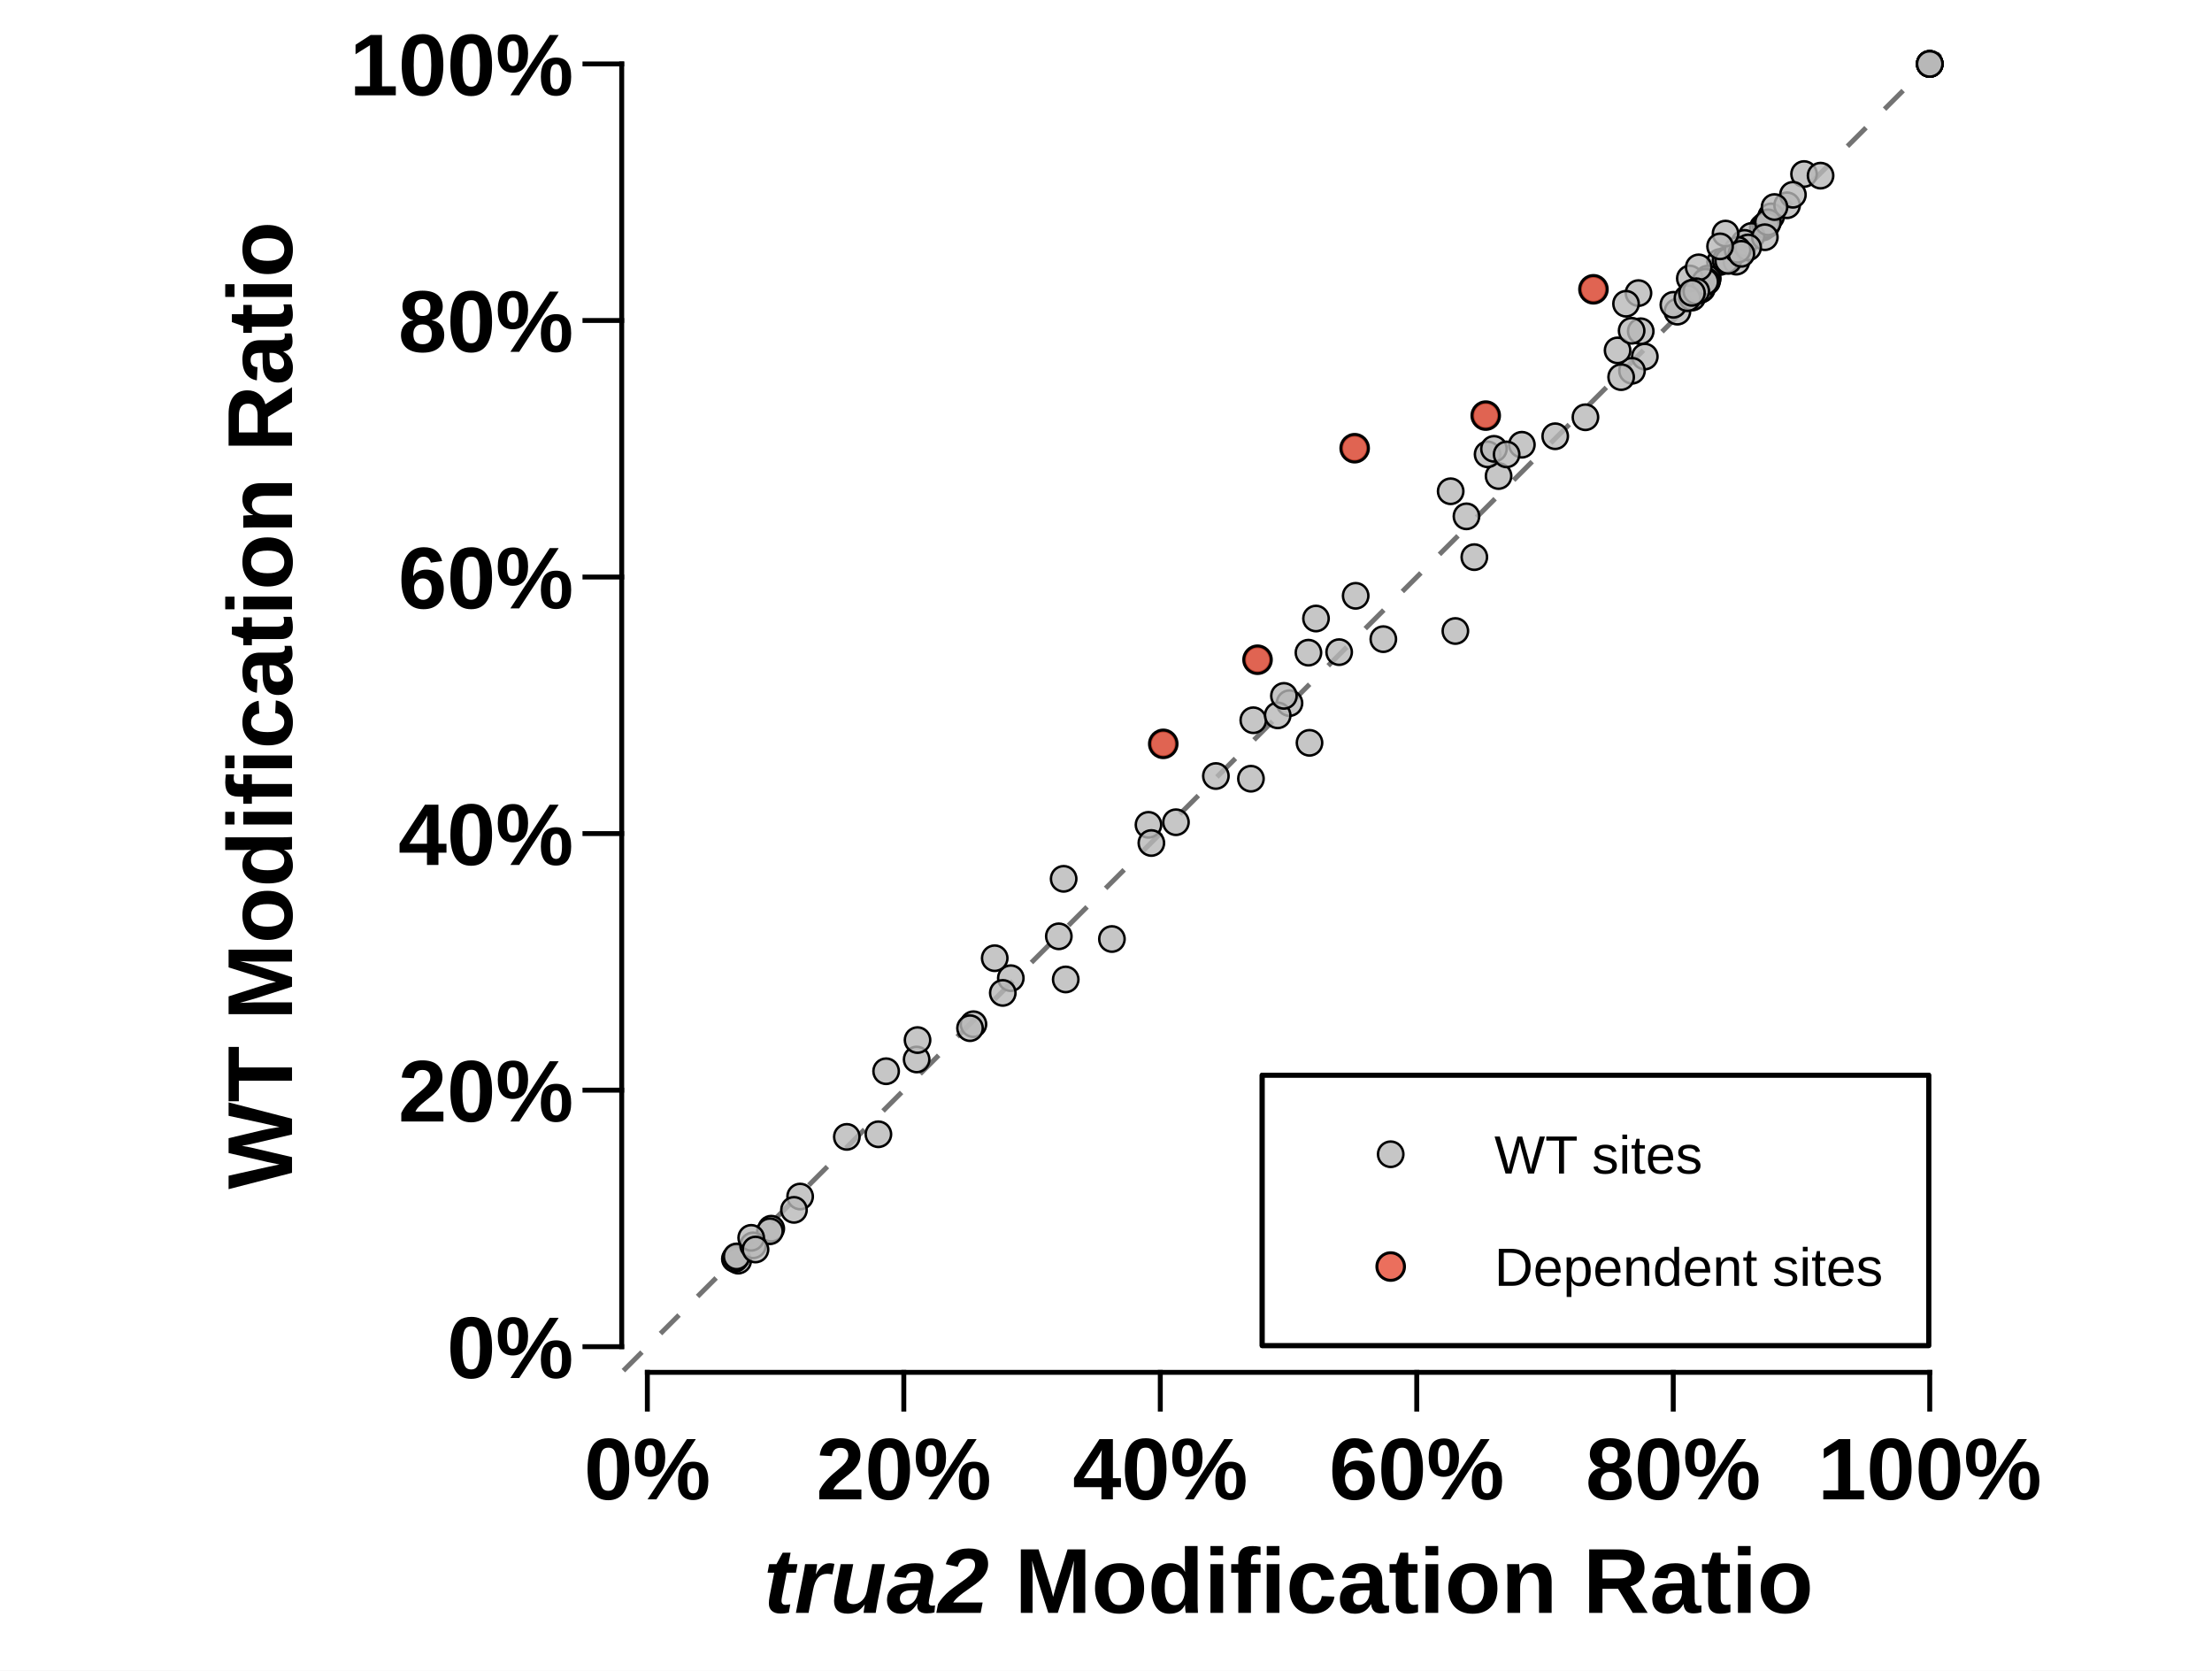
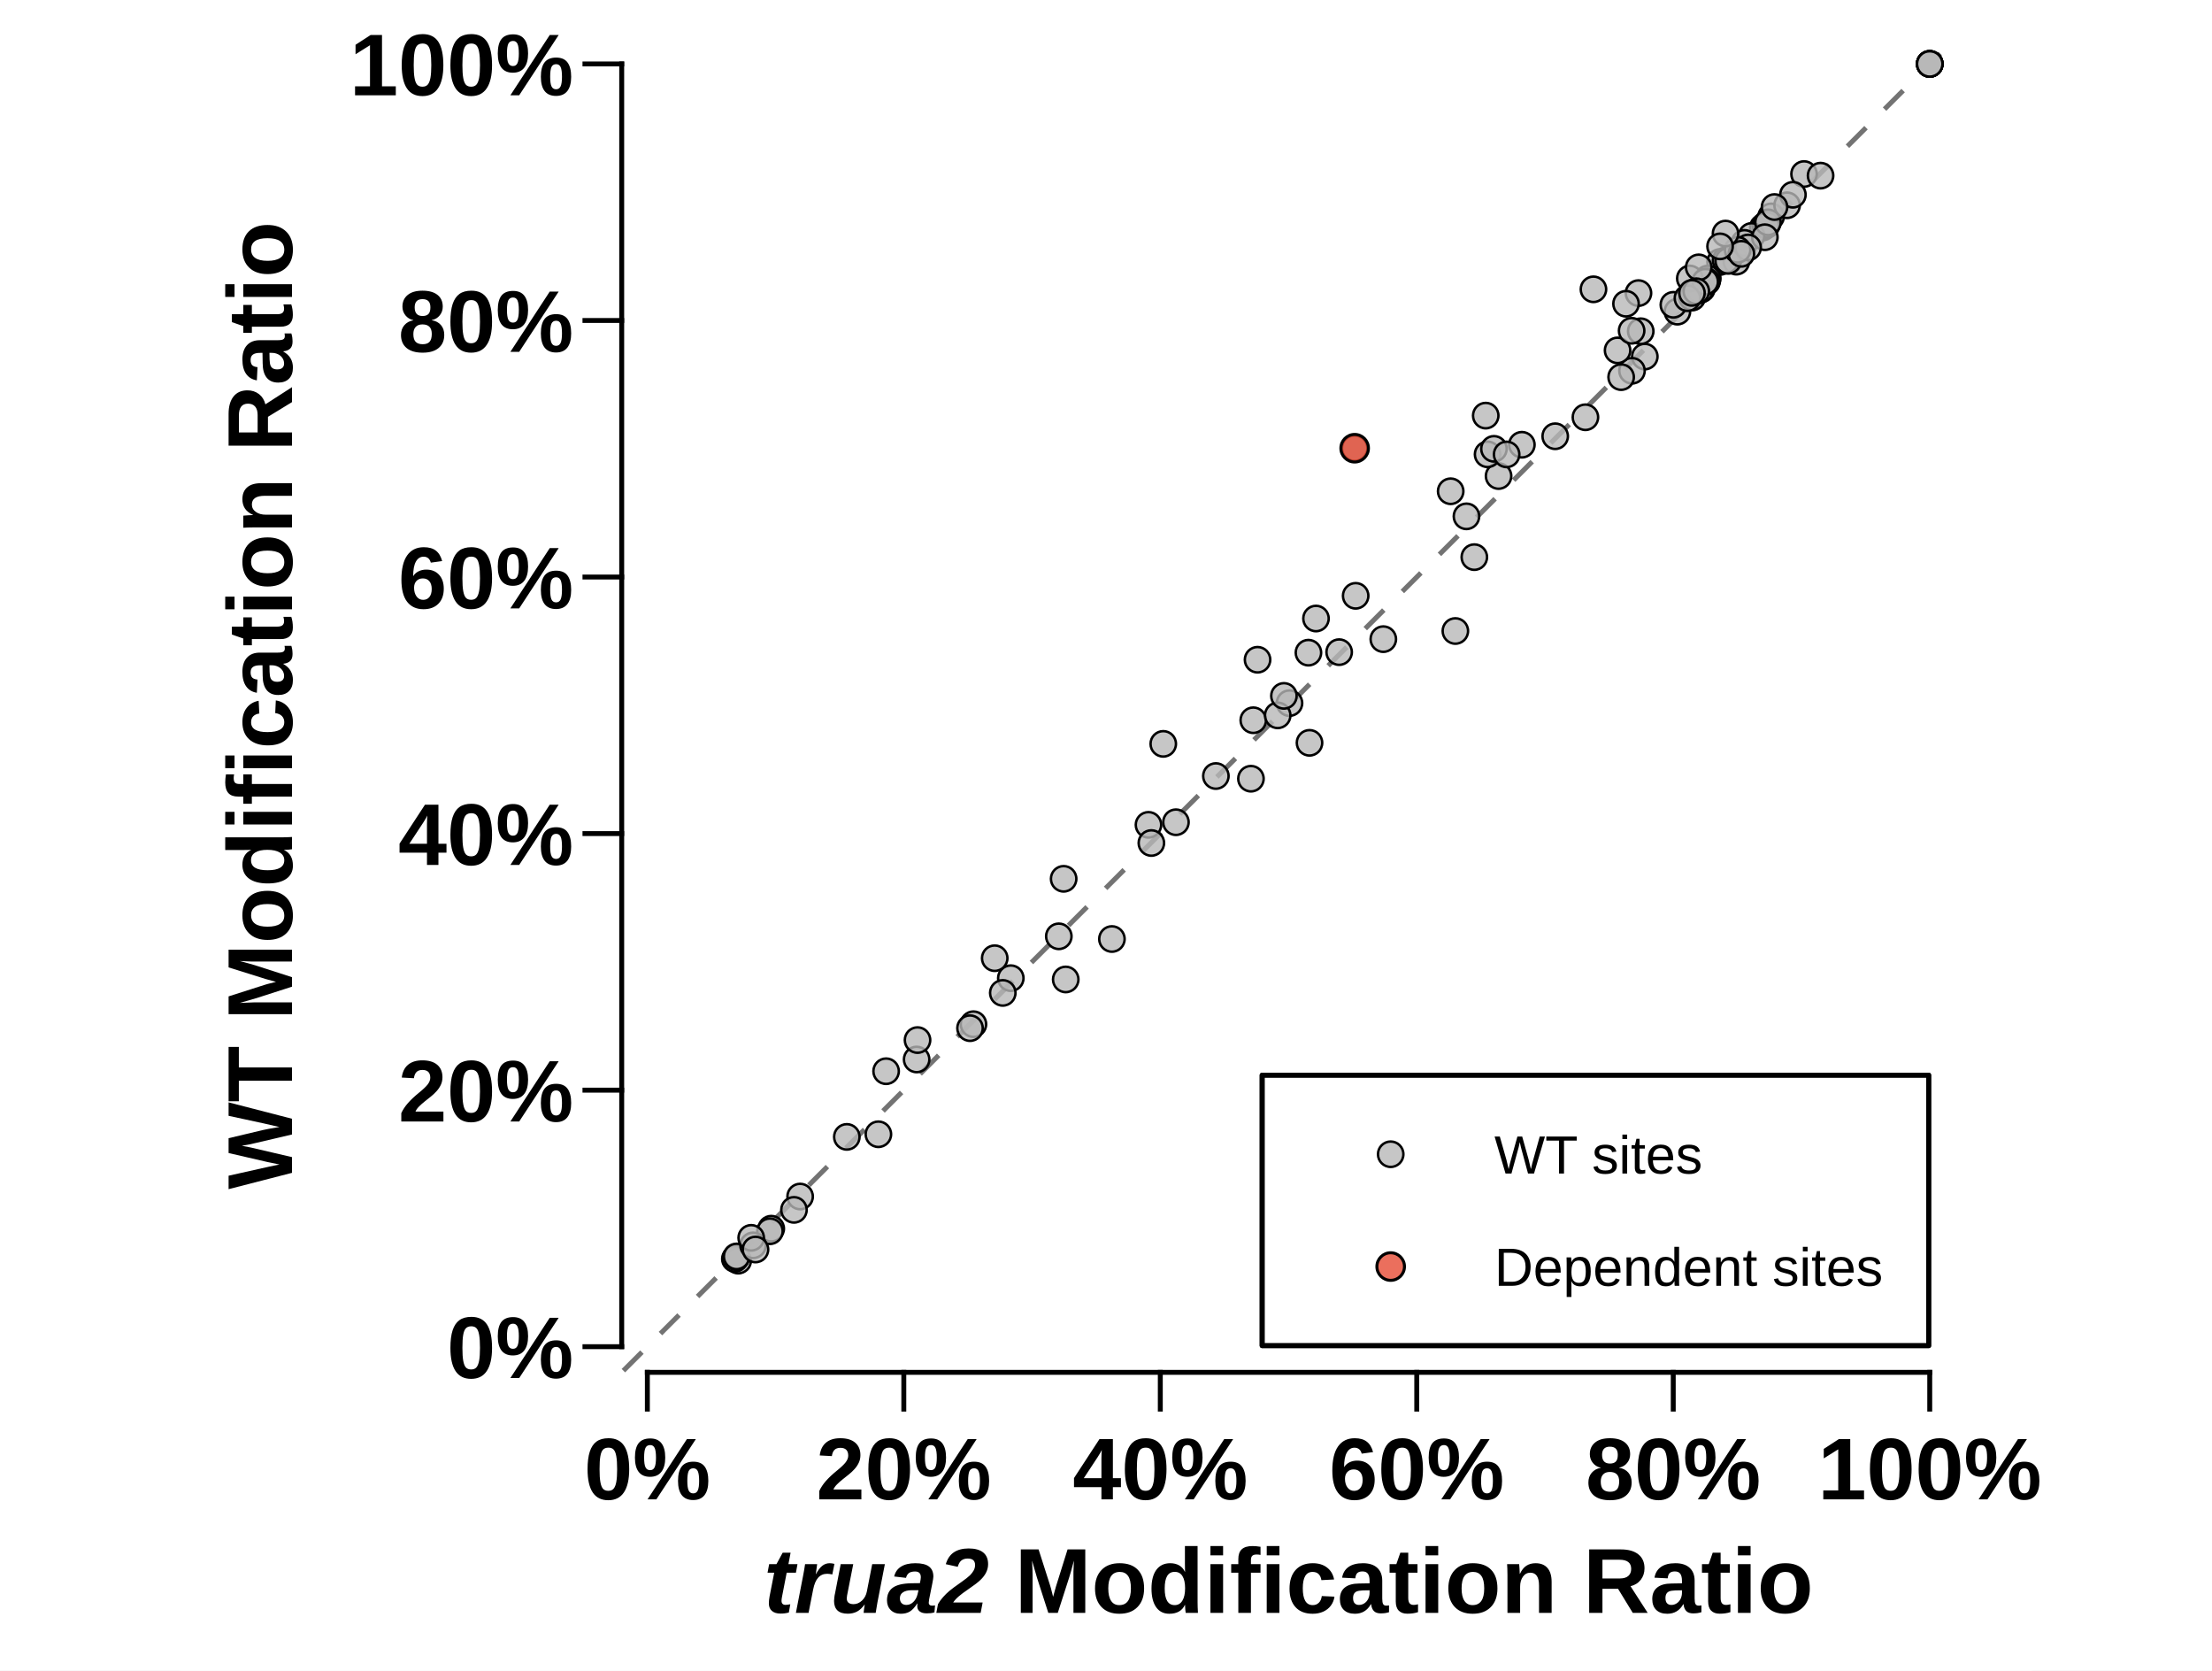
<svg xmlns="http://www.w3.org/2000/svg" width="576.00pt" height="434.88pt" viewBox="0 0 576.00 434.88">
  <g class="svglite">
    <defs>
      <style type="text/css">
    .svglite line, .svglite polyline, .svglite polygon, .svglite path, .svglite rect, .svglite circle {
      fill: none;
      stroke: #000000;
      stroke-linecap: round;
      stroke-linejoin: round;
      stroke-miterlimit: 10.00;
    }
    .svglite text {
      white-space: pre;
    }
    .svglite g.glyphgroup path {
      fill: inherit;
      stroke: none;
    }
  </style>
    </defs>
    <rect width="100%" height="100%" style="stroke: none; fill: #FFFFFF;" />
    <defs>
      <clipPath id="cpMC4wMHw1NzYuMDB8MC4wMHw0MzQuODg=">
        <rect x="0.00" y="0.00" width="576.00" height="434.88" />
      </clipPath>
    </defs>
    <g clip-path="url(#cpMC4wMHw1NzYuMDB8MC4wMHw0MzQuODg=)">
</g>
    <defs>
      <clipPath id="cpNDYuOTB8NTI5LjEwfDAuMDB8NDM0Ljg4">
        <rect x="46.90" y="0.00" width="482.20" height="434.88" />
      </clipPath>
    </defs>
    <g clip-path="url(#cpNDYuOTB8NTI5LjEwfDAuMDB8NDM0Ljg4)">
      <rect x="46.90" y="-0" width="482.20" height="434.88" style="stroke-width: 3.66; stroke: none; fill: #FFFFFF;" />
    </g>
    <g clip-path="url(#cpMC4wMHw1NzYuMDB8MC4wMHw0MzQuODg=)">
</g>
    <defs>
      <clipPath id="cpMTYxLjg5fDUwOS4xN3w5Ljk2fDM1Ny4yNQ==">
        <rect x="161.89" y="9.96" width="347.29" height="347.29" />
      </clipPath>
    </defs>
    <g clip-path="url(#cpMTYxLjg5fDUwOS4xN3w5Ljk2fDM1Ny4yNQ==)">
      <rect x="161.89" y="9.96" width="347.29" height="347.29" style="stroke-width: 3.66; stroke: none;" />
      <line x1="-185.40" y1="704.54" x2="856.46" y2="-337.32" style="stroke-width: 1.28; stroke: #737373; stroke-dasharray: 6.83,6.83; stroke-linecap: butt;" />
      <circle cx="228.73" cy="295.27" r="3.31" style="stroke-width: 0.64; fill: #B8B8B8; fill-opacity: 0.80;" />
      <circle cx="447.90" cy="68.19" r="3.31" style="stroke-width: 0.64; fill: #B8B8B8; fill-opacity: 0.80;" />
      <circle cx="469.77" cy="45.30" r="3.31" style="stroke-width: 0.64; fill: #B8B8B8; fill-opacity: 0.80;" />
      <circle cx="263.21" cy="254.64" r="3.31" style="stroke-width: 0.64; fill: #B8B8B8; fill-opacity: 0.80;" />
      <circle cx="192.23" cy="328.17" r="3.31" style="stroke-width: 0.64; fill: #B8B8B8; fill-opacity: 0.80;" />
      <circle cx="191.36" cy="327.72" r="3.31" style="stroke-width: 0.64; fill: #B8B8B8; fill-opacity: 0.80;" />
      <circle cx="390.22" cy="123.92" r="3.31" style="stroke-width: 0.64; fill: #B8B8B8; fill-opacity: 0.80;" />
      <circle cx="342.68" cy="161.01" r="3.31" style="stroke-width: 0.64; fill: #B8B8B8; fill-opacity: 0.80;" />
      <circle cx="289.54" cy="244.44" r="3.31" style="stroke-width: 0.64; fill: #B8B8B8; fill-opacity: 0.80;" />
      <circle cx="238.69" cy="275.80" r="3.31" style="stroke-width: 0.64; fill: #B8B8B8; fill-opacity: 0.80;" />
      <circle cx="253.48" cy="266.62" r="3.31" style="stroke-width: 0.64; fill: #B8B8B8; fill-opacity: 0.80;" />
      <circle cx="461.21" cy="56.32" r="3.31" style="stroke-width: 0.64; fill: #B8B8B8; fill-opacity: 0.80;" />
      <circle cx="443.16" cy="75.20" r="3.31" style="stroke-width: 0.64; fill: #B8B8B8; fill-opacity: 0.80;" />
      <circle cx="436.79" cy="81.13" r="3.31" style="stroke-width: 0.64; fill: #B8B8B8; fill-opacity: 0.80;" />
      <circle cx="275.71" cy="243.74" r="3.31" style="stroke-width: 0.64; fill: #B8B8B8; fill-opacity: 0.80;" />
      <circle cx="378.97" cy="164.26" r="3.31" style="stroke-width: 0.64; fill: #B8B8B8; fill-opacity: 0.80;" />
      <circle cx="502.50" cy="16.64" r="3.31" style="stroke-width: 0.64; fill: #B8B8B8; fill-opacity: 0.80;" />
      <circle cx="335.78" cy="183.04" r="3.31" style="stroke-width: 0.64; fill: #B8B8B8; fill-opacity: 0.80;" />
      <circle cx="316.61" cy="202.01" r="3.31" style="stroke-width: 0.64; fill: #B8B8B8; fill-opacity: 0.80;" />
      <circle cx="200.83" cy="319.85" r="3.31" style="stroke-width: 0.64; fill: #B8B8B8; fill-opacity: 0.80;" />
      <circle cx="277.51" cy="254.97" r="3.31" style="stroke-width: 0.64; fill: #B8B8B8; fill-opacity: 0.80;" />
      <circle cx="465.35" cy="53.43" r="3.31" style="stroke-width: 0.64; fill: #B8B8B8; fill-opacity: 0.80;" />
      <circle cx="474.07" cy="45.72" r="3.31" style="stroke-width: 0.64; fill: #B8B8B8; fill-opacity: 0.80;" />
      <circle cx="442.67" cy="75.50" r="3.31" style="stroke-width: 0.64; fill: #B8B8B8; fill-opacity: 0.80;" />
      <circle cx="435.74" cy="79.34" r="3.31" style="stroke-width: 0.64; fill: #B8B8B8; fill-opacity: 0.80;" />
      <circle cx="428.30" cy="92.82" r="3.31" style="stroke-width: 0.64; fill: #B8B8B8; fill-opacity: 0.80;" />
      <circle cx="220.51" cy="295.95" r="3.31" style="stroke-width: 0.64; fill: #B8B8B8; fill-opacity: 0.80;" />
+       <circle cx="302.91" cy="193.64" r="3.31" style="stroke-width: 0.64; fill: #B8B8B8; fill-opacity: 0.80;" />
      <circle cx="353.01" cy="155.10" r="3.31" style="stroke-width: 0.64; fill: #B8B8B8; fill-opacity: 0.80;" />
      <circle cx="261.12" cy="258.47" r="3.31" style="stroke-width: 0.64; fill: #B8B8B8; fill-opacity: 0.80;" />
      <circle cx="404.97" cy="113.56" r="3.31" style="stroke-width: 0.64; fill: #B8B8B8; fill-opacity: 0.80;" />
      <circle cx="306.21" cy="214.04" r="3.31" style="stroke-width: 0.64; fill: #B8B8B8; fill-opacity: 0.80;" />
      <circle cx="191.71" cy="327.26" r="3.31" style="stroke-width: 0.64; fill: #B8B8B8; fill-opacity: 0.80;" />
      <circle cx="377.75" cy="127.88" r="3.31" style="stroke-width: 0.64; fill: #B8B8B8; fill-opacity: 0.80;" />
      <circle cx="191.81" cy="327.07" r="3.31" style="stroke-width: 0.64; fill: #B8B8B8; fill-opacity: 0.80;" />
      <circle cx="326.35" cy="187.49" r="3.31" style="stroke-width: 0.64; fill: #B8B8B8; fill-opacity: 0.80;" />
      <circle cx="387.36" cy="118.27" r="3.31" style="stroke-width: 0.64; fill: #B8B8B8; fill-opacity: 0.80;" />
      <circle cx="208.35" cy="311.48" r="3.31" style="stroke-width: 0.64; fill: #B8B8B8; fill-opacity: 0.80;" />
      <circle cx="325.74" cy="202.71" r="3.31" style="stroke-width: 0.64; fill: #B8B8B8; fill-opacity: 0.80;" />
      <circle cx="452.15" cy="68.11" r="3.31" style="stroke-width: 0.64; fill: #B8B8B8; fill-opacity: 0.80;" />
      <circle cx="444.70" cy="72.50" r="3.31" style="stroke-width: 0.64; fill: #B8B8B8; fill-opacity: 0.80;" />
      <circle cx="459.03" cy="59.21" r="3.31" style="stroke-width: 0.64; fill: #B8B8B8; fill-opacity: 0.80;" />
      <circle cx="412.84" cy="108.62" r="3.31" style="stroke-width: 0.64; fill: #B8B8B8; fill-opacity: 0.80;" />
      <circle cx="502.50" cy="16.64" r="3.31" style="stroke-width: 0.64; fill: #B8B8B8; fill-opacity: 0.80;" />
      <circle cx="459.69" cy="58.62" r="3.31" style="stroke-width: 0.64; fill: #B8B8B8; fill-opacity: 0.80;" />
      <circle cx="200.49" cy="320.52" r="3.31" style="stroke-width: 0.64; fill: #B8B8B8; fill-opacity: 0.80;" />
      <circle cx="444.51" cy="73.28" r="3.31" style="stroke-width: 0.64; fill: #B8B8B8; fill-opacity: 0.80;" />
      <circle cx="460.04" cy="58.55" r="3.31" style="stroke-width: 0.64; fill: #B8B8B8; fill-opacity: 0.80;" />
      <circle cx="196.10" cy="324.19" r="3.31" style="stroke-width: 0.64; fill: #B8B8B8; fill-opacity: 0.80;" />
      <circle cx="360.21" cy="166.38" r="3.31" style="stroke-width: 0.64; fill: #B8B8B8; fill-opacity: 0.80;" />
      <circle cx="440.63" cy="77.46" r="3.31" style="stroke-width: 0.64; fill: #B8B8B8; fill-opacity: 0.80;" />
      <circle cx="440.02" cy="72.48" r="3.31" style="stroke-width: 0.64; fill: #B8B8B8; fill-opacity: 0.80;" />
      <circle cx="299.06" cy="214.72" r="3.31" style="stroke-width: 0.64; fill: #B8B8B8; fill-opacity: 0.80;" />
+       <circle cx="414.93" cy="75.31" r="3.31" style="stroke-width: 0.64; fill: #B8B8B8; fill-opacity: 0.80;" />
+       <circle cx="327.46" cy="171.74" r="3.31" style="stroke-width: 0.64; fill: #B8B8B8; fill-opacity: 0.80;" />
      <circle cx="502.50" cy="16.64" r="3.31" style="stroke-width: 0.64; fill: #B8B8B8; fill-opacity: 0.80;" />
      <circle cx="444.03" cy="73.33" r="3.31" style="stroke-width: 0.64; fill: #B8B8B8; fill-opacity: 0.80;" />
      <circle cx="340.99" cy="193.37" r="3.31" style="stroke-width: 0.64; fill: #B8B8B8; fill-opacity: 0.80;" />
      <circle cx="456.11" cy="61.41" r="3.31" style="stroke-width: 0.64; fill: #B8B8B8; fill-opacity: 0.80;" />
      <circle cx="381.86" cy="134.41" r="3.31" style="stroke-width: 0.64; fill: #B8B8B8; fill-opacity: 0.80;" />
      <circle cx="424.97" cy="96.52" r="3.31" style="stroke-width: 0.64; fill: #B8B8B8; fill-opacity: 0.80;" />
      <circle cx="449.34" cy="67.77" r="3.31" style="stroke-width: 0.64; fill: #B8B8B8; fill-opacity: 0.80;" />
      <circle cx="252.59" cy="267.65" r="3.31" style="stroke-width: 0.64; fill: #B8B8B8; fill-opacity: 0.80;" />
      <circle cx="299.81" cy="219.45" r="3.31" style="stroke-width: 0.64; fill: #B8B8B8; fill-opacity: 0.80;" />
      <circle cx="450.02" cy="67.91" r="3.31" style="stroke-width: 0.64; fill: #B8B8B8; fill-opacity: 0.80;" />
      <circle cx="460.39" cy="57.88" r="3.31" style="stroke-width: 0.64; fill: #B8B8B8; fill-opacity: 0.80;" />
      <circle cx="238.92" cy="270.75" r="3.31" style="stroke-width: 0.64; fill: #B8B8B8; fill-opacity: 0.80;" />
+       <circle cx="386.88" cy="108.19" r="3.31" style="stroke-width: 0.64; fill: #B8B8B8; fill-opacity: 0.80;" />
      <circle cx="206.75" cy="314.95" r="3.31" style="stroke-width: 0.64; fill: #B8B8B8; fill-opacity: 0.80;" />
      <circle cx="340.71" cy="169.90" r="3.31" style="stroke-width: 0.64; fill: #B8B8B8; fill-opacity: 0.80;" />
      <circle cx="466.87" cy="50.70" r="3.31" style="stroke-width: 0.64; fill: #B8B8B8; fill-opacity: 0.80;" />
      <circle cx="348.71" cy="169.76" r="3.31" style="stroke-width: 0.64; fill: #B8B8B8; fill-opacity: 0.80;" />
      <circle cx="454.24" cy="63.22" r="3.31" style="stroke-width: 0.64; fill: #B8B8B8; fill-opacity: 0.80;" />
      <circle cx="502.50" cy="16.64" r="3.31" style="stroke-width: 0.64; fill: #B8B8B8; fill-opacity: 0.80;" />
      <circle cx="383.91" cy="145.03" r="3.31" style="stroke-width: 0.64; fill: #B8B8B8; fill-opacity: 0.80;" />
      <circle cx="332.71" cy="186.22" r="3.31" style="stroke-width: 0.64; fill: #B8B8B8; fill-opacity: 0.80;" />
      <circle cx="459.56" cy="61.75" r="3.31" style="stroke-width: 0.64; fill: #B8B8B8; fill-opacity: 0.80;" />
      <circle cx="502.50" cy="16.64" r="3.31" style="stroke-width: 0.64; fill: #B8B8B8; fill-opacity: 0.80;" />
      <circle cx="455.21" cy="64.42" r="3.31" style="stroke-width: 0.64; fill: #B8B8B8; fill-opacity: 0.80;" />
      <circle cx="421.21" cy="91.21" r="3.31" style="stroke-width: 0.64; fill: #B8B8B8; fill-opacity: 0.80;" />
      <circle cx="422.14" cy="98.17" r="3.31" style="stroke-width: 0.64; fill: #B8B8B8; fill-opacity: 0.80;" />
      <circle cx="427.24" cy="86.23" r="3.31" style="stroke-width: 0.64; fill: #B8B8B8; fill-opacity: 0.80;" />
      <circle cx="396.29" cy="115.77" r="3.31" style="stroke-width: 0.64; fill: #B8B8B8; fill-opacity: 0.80;" />
      <circle cx="389.02" cy="116.84" r="3.31" style="stroke-width: 0.64; fill: #B8B8B8; fill-opacity: 0.80;" />
      <circle cx="424.87" cy="86.10" r="3.31" style="stroke-width: 0.64; fill: #B8B8B8; fill-opacity: 0.80;" />
      <circle cx="426.65" cy="76.30" r="3.31" style="stroke-width: 0.64; fill: #B8B8B8; fill-opacity: 0.80;" />
      <circle cx="423.41" cy="79.07" r="3.31" style="stroke-width: 0.64; fill: #B8B8B8; fill-opacity: 0.80;" />
      <circle cx="442.34" cy="69.59" r="3.31" style="stroke-width: 0.64; fill: #B8B8B8; fill-opacity: 0.80;" />
      <circle cx="439.40" cy="77.63" r="3.31" style="stroke-width: 0.64; fill: #B8B8B8; fill-opacity: 0.80;" />
      <circle cx="441.71" cy="75.81" r="3.31" style="stroke-width: 0.64; fill: #B8B8B8; fill-opacity: 0.80;" />
      <circle cx="452.47" cy="65.03" r="3.31" style="stroke-width: 0.64; fill: #B8B8B8; fill-opacity: 0.80;" />
      <circle cx="440.58" cy="76.24" r="3.31" style="stroke-width: 0.64; fill: #B8B8B8; fill-opacity: 0.80;" />
      <circle cx="195.61" cy="322.23" r="3.31" style="stroke-width: 0.64; fill: #B8B8B8; fill-opacity: 0.80;" />
      <circle cx="259.02" cy="249.44" r="3.31" style="stroke-width: 0.64; fill: #B8B8B8; fill-opacity: 0.80;" />
      <circle cx="276.97" cy="228.77" r="3.31" style="stroke-width: 0.64; fill: #B8B8B8; fill-opacity: 0.80;" />
      <circle cx="453.45" cy="66.07" r="3.31" style="stroke-width: 0.64; fill: #B8B8B8; fill-opacity: 0.80;" />
      <circle cx="449.32" cy="60.80" r="3.31" style="stroke-width: 0.64; fill: #B8B8B8; fill-opacity: 0.80;" />
      <circle cx="230.74" cy="278.86" r="3.31" style="stroke-width: 0.64; fill: #B8B8B8; fill-opacity: 0.80;" />
      <circle cx="392.32" cy="118.29" r="3.31" style="stroke-width: 0.64; fill: #B8B8B8; fill-opacity: 0.80;" />
      <circle cx="334.33" cy="181.15" r="3.31" style="stroke-width: 0.64; fill: #B8B8B8; fill-opacity: 0.80;" />
      <circle cx="196.73" cy="325.27" r="3.31" style="stroke-width: 0.64; fill: #B8B8B8; fill-opacity: 0.80;" />
      <circle cx="462.08" cy="53.89" r="3.31" style="stroke-width: 0.64; fill: #B8B8B8; fill-opacity: 0.80;" />
      <circle cx="447.90" cy="64.13" r="3.31" style="stroke-width: 0.64; fill: #B8B8B8; fill-opacity: 0.80;" />
-       <circle cx="302.91" cy="193.64" r="3.31" style="stroke-width: 0.64; fill: #B8B8B8; fill-opacity: 0.80;" />
-       <circle cx="414.93" cy="75.31" r="3.31" style="stroke-width: 0.64; fill: #B8B8B8; fill-opacity: 0.80;" />
-       <circle cx="327.46" cy="171.74" r="3.31" style="stroke-width: 0.64; fill: #B8B8B8; fill-opacity: 0.80;" />
      <circle cx="352.75" cy="116.68" r="3.31" style="stroke-width: 0.64; fill: #B8B8B8; fill-opacity: 0.80;" />
-       <circle cx="386.88" cy="108.19" r="3.31" style="stroke-width: 0.64; fill: #B8B8B8; fill-opacity: 0.80;" />
-       <circle cx="302.91" cy="193.64" r="3.59" style="stroke-width: 0.78; fill: #E64B35; fill-opacity: 0.80;" />
-       <circle cx="414.93" cy="75.31" r="3.59" style="stroke-width: 0.78; fill: #E64B35; fill-opacity: 0.80;" />
-       <circle cx="327.46" cy="171.74" r="3.59" style="stroke-width: 0.78; fill: #E64B35; fill-opacity: 0.80;" />
      <circle cx="352.75" cy="116.68" r="3.59" style="stroke-width: 0.78; fill: #E64B35; fill-opacity: 0.80;" />
-       <circle cx="386.88" cy="108.19" r="3.59" style="stroke-width: 0.78; fill: #E64B35; fill-opacity: 0.80;" />
    </g>
    <g clip-path="url(#cpMC4wMHw1NzYuMDB8MC4wMHw0MzQuODg=)">
      <polyline points="161.89,350.57 161.89,16.64 " style="stroke-width: 1.28; stroke-linecap: square;" />
      <text x="149.33" y="358.73" text-anchor="end" style="font-size: 22.80px; font-weight: bold; font-family: &quot;Arial&quot;;">0%</text>
      <text x="149.33" y="291.95" text-anchor="end" style="font-size: 22.80px; font-weight: bold; font-family: &quot;Arial&quot;;">20%</text>
      <text x="149.33" y="225.16" text-anchor="end" style="font-size: 22.80px; font-weight: bold; font-family: &quot;Arial&quot;;">40%</text>
      <text x="149.33" y="158.37" text-anchor="end" style="font-size: 22.80px; font-weight: bold; font-family: &quot;Arial&quot;;">60%</text>
      <text x="149.33" y="91.59" text-anchor="end" style="font-size: 22.80px; font-weight: bold; font-family: &quot;Arial&quot;;">80%</text>
      <text x="149.33" y="24.80" text-anchor="end" style="font-size: 22.80px; font-weight: bold; font-family: &quot;Arial&quot;;">100%</text>
      <polyline points="152.32,350.57 161.89,350.57 " style="stroke-width: 1.28; stroke-linecap: square;" />
      <polyline points="152.32,283.79 161.89,283.79 " style="stroke-width: 1.28; stroke-linecap: square;" />
      <polyline points="152.32,217.00 161.89,217.00 " style="stroke-width: 1.28; stroke-linecap: square;" />
      <polyline points="152.32,150.21 161.89,150.21 " style="stroke-width: 1.28; stroke-linecap: square;" />
      <polyline points="152.32,83.43 161.89,83.43 " style="stroke-width: 1.28; stroke-linecap: square;" />
      <polyline points="152.32,16.64 161.89,16.64 " style="stroke-width: 1.28; stroke-linecap: square;" />
      <polyline points="168.57,357.25 502.50,357.25 " style="stroke-width: 1.28; stroke-linecap: square;" />
      <polyline points="168.57,366.81 168.57,357.25 " style="stroke-width: 1.28; stroke-linecap: square;" />
      <polyline points="235.35,366.81 235.35,357.25 " style="stroke-width: 1.28; stroke-linecap: square;" />
      <polyline points="302.14,366.81 302.14,357.25 " style="stroke-width: 1.28; stroke-linecap: square;" />
      <polyline points="368.92,366.81 368.92,357.25 " style="stroke-width: 1.28; stroke-linecap: square;" />
      <polyline points="435.71,366.81 435.71,357.25 " style="stroke-width: 1.28; stroke-linecap: square;" />
      <polyline points="502.50,366.81 502.50,357.25 " style="stroke-width: 1.28; stroke-linecap: square;" />
      <text x="168.57" y="390.32" text-anchor="middle" style="font-size: 22.80px; font-weight: bold; font-family: &quot;Arial&quot;;">0%</text>
      <text x="235.35" y="390.32" text-anchor="middle" style="font-size: 22.80px; font-weight: bold; font-family: &quot;Arial&quot;;">20%</text>
      <text x="302.14" y="390.32" text-anchor="middle" style="font-size: 22.80px; font-weight: bold; font-family: &quot;Arial&quot;;">40%</text>
      <text x="368.92" y="390.32" text-anchor="middle" style="font-size: 22.80px; font-weight: bold; font-family: &quot;Arial&quot;;">60%</text>
      <text x="435.71" y="390.32" text-anchor="middle" style="font-size: 22.80px; font-weight: bold; font-family: &quot;Arial&quot;;">80%</text>
      <text x="502.50" y="390.32" text-anchor="middle" style="font-size: 22.80px; font-weight: bold; font-family: &quot;Arial&quot;;">100%</text>
      <text x="198.85" y="419.86" style="font-size: 24.00px; font-weight: bold; font-style: italic; font-family: &quot;Arial&quot;;">trua2</text>
      <text x="264.21" y="419.86" style="font-size: 24.00px; font-weight: bold; font-family: &quot;Arial&quot;;">Modification</text>
      <text x="412.21" y="419.86" style="font-size: 24.00px; font-weight: bold; font-family: &quot;Arial&quot;;">Ratio</text>
      <text transform="translate(76.04,183.61) rotate(-90)" text-anchor="middle" style="font-size: 24.00px; font-weight: bold; font-family: &quot;Arial&quot;;">WT Modification Ratio</text>
      <rect x="328.66" y="279.88" width="173.57" height="70.43" style="stroke-width: 1.28;" />
      <rect x="328.66" y="279.88" width="173.57" height="70.43" style="stroke-width: 1.28;" />
      <rect x="340.61" y="291.83" width="43.04" height="17.28" style="stroke-width: 3.66; stroke: none; fill: #FFFFFF;" />
      <circle cx="362.13" cy="300.47" r="3.31" style="stroke-width: 0.64; fill: #B8B8B8; fill-opacity: 0.80;" />
      <rect x="340.61" y="321.07" width="43.04" height="17.28" style="stroke-width: 3.66; stroke: none; fill: #FFFFFF;" />
      <circle cx="362.13" cy="329.71" r="3.59" style="stroke-width: 0.78; fill: #E64B35; fill-opacity: 0.80;" />
      <text x="389.13" y="305.49" style="font-size: 14.00px; font-family: &quot;Arial&quot;;">WT sites</text>
      <text x="389.13" y="334.72" style="font-size: 14.00px; font-family: &quot;Arial&quot;;">Dependent sites</text>
    </g>
  </g>
</svg>
